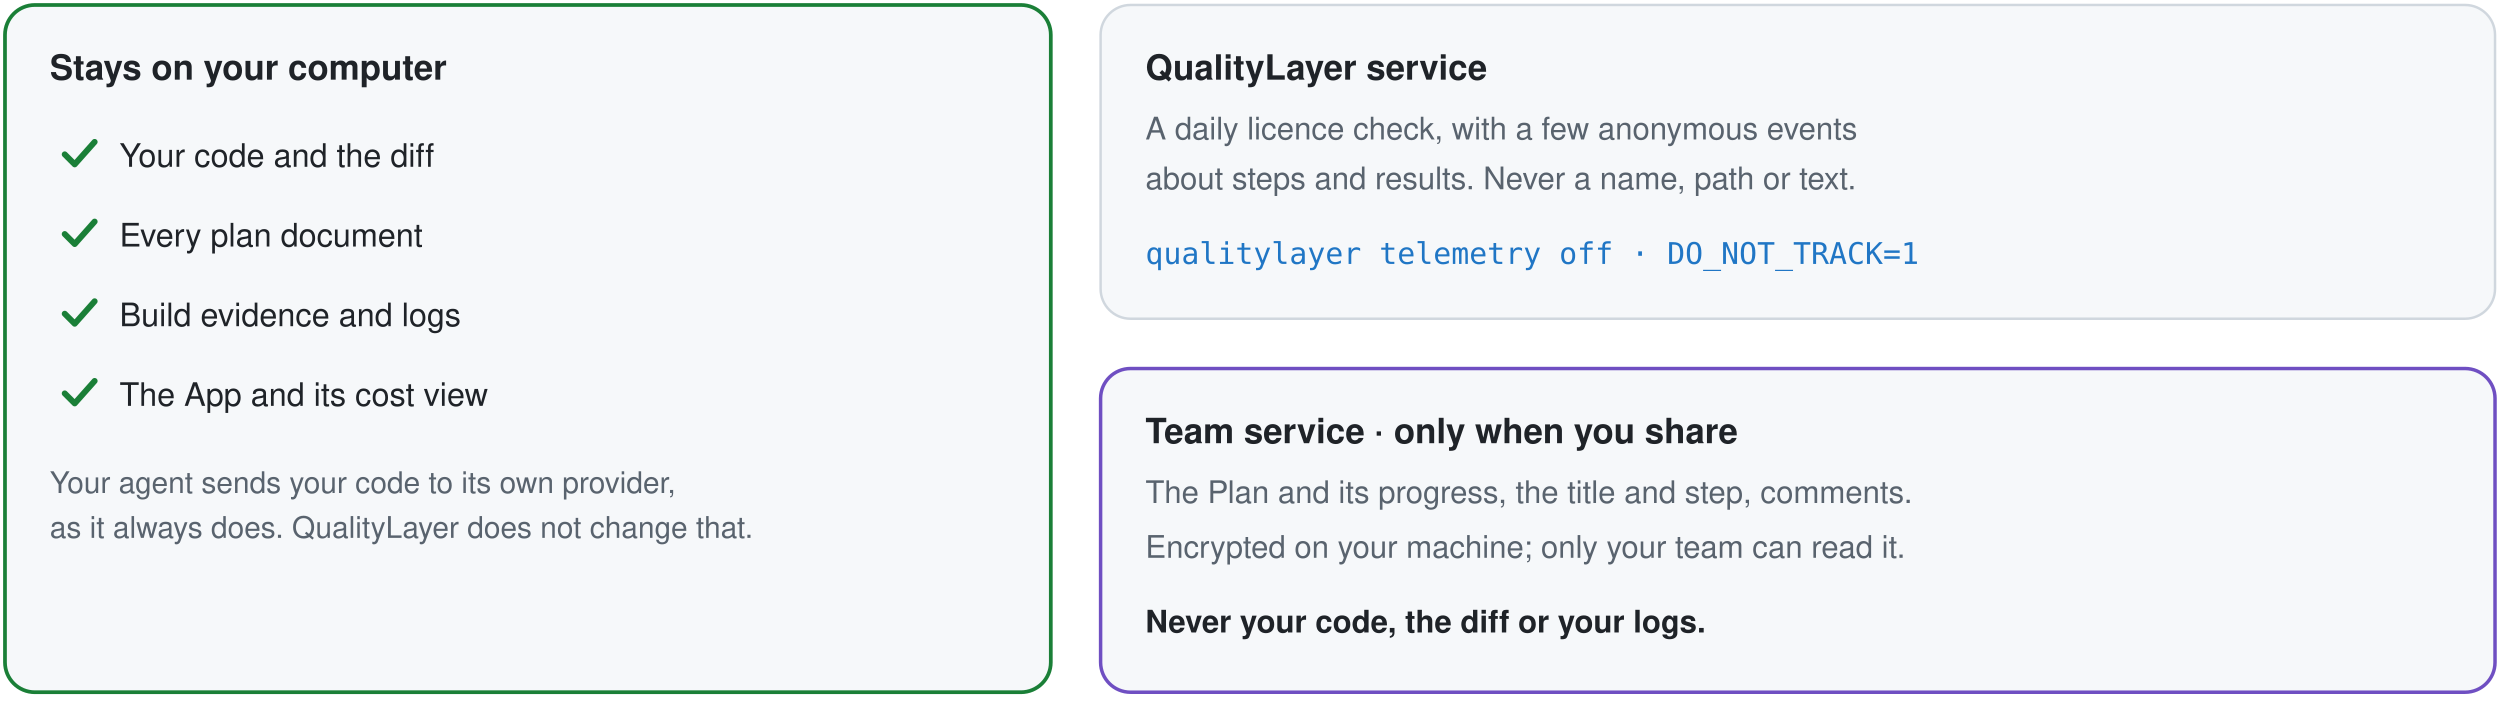
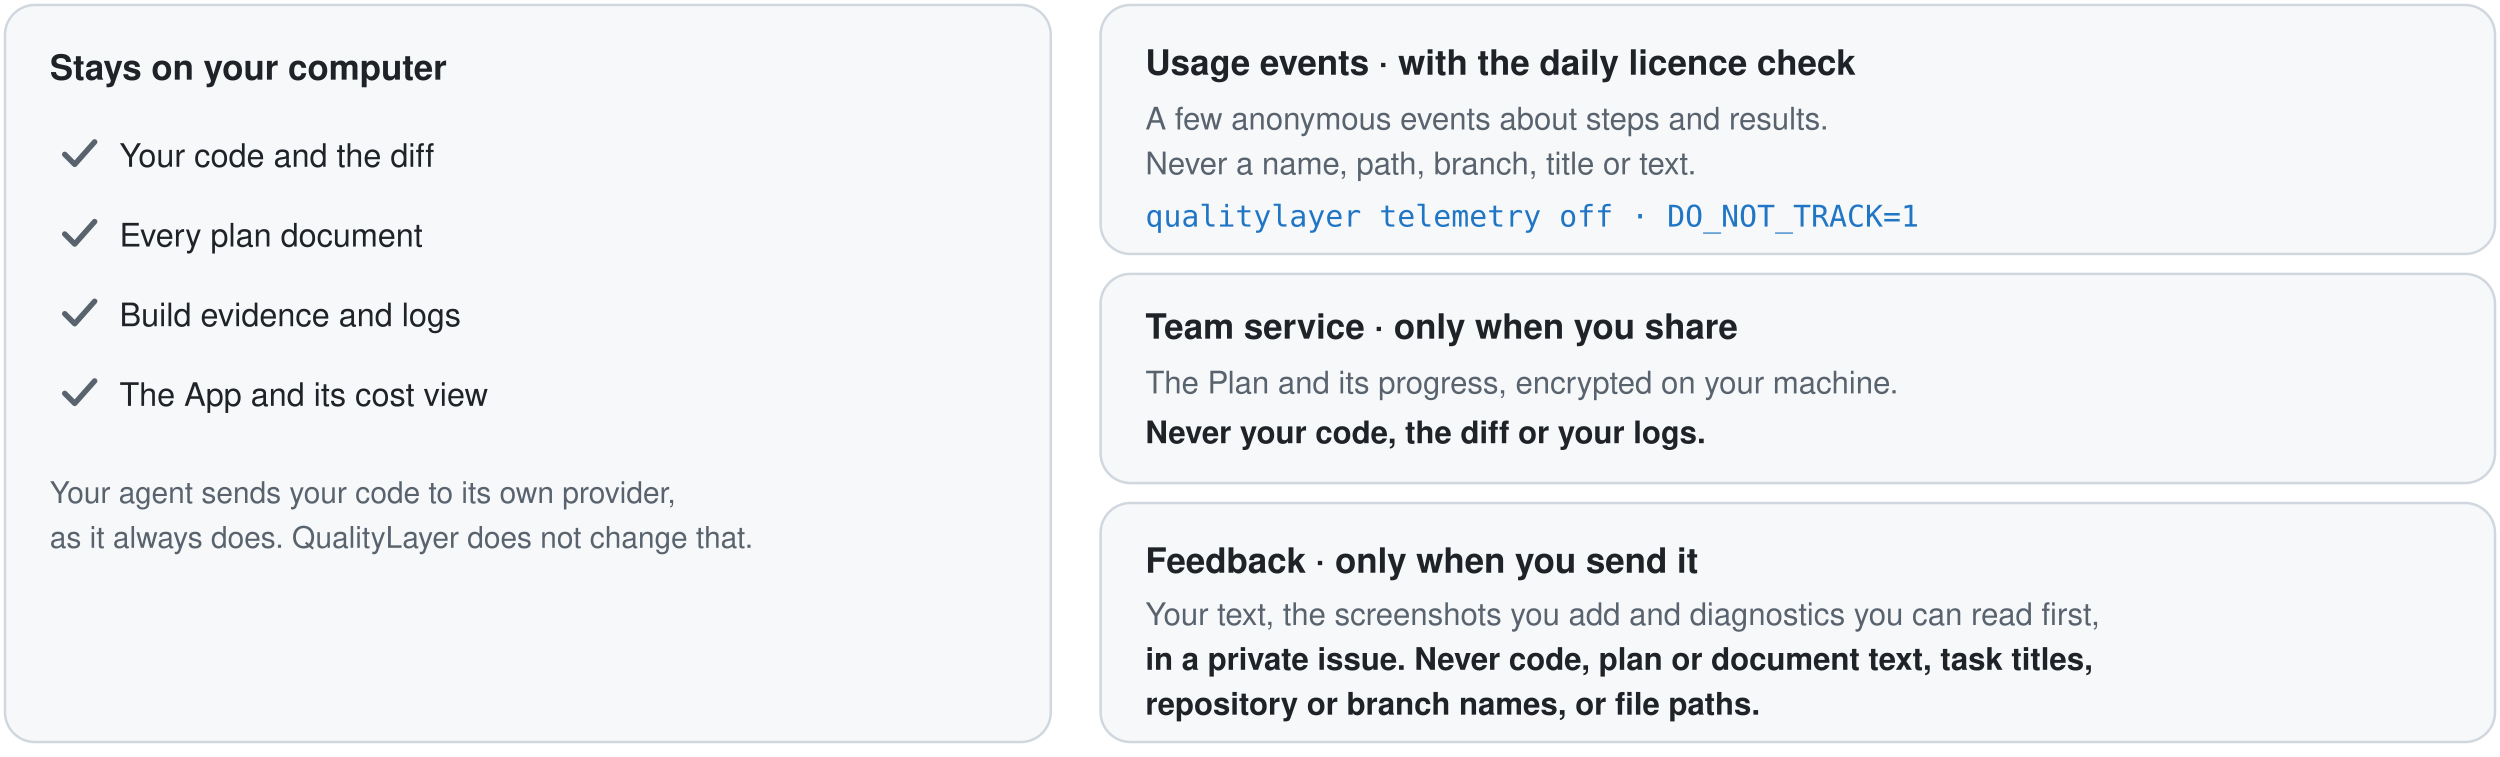
- <svg xmlns="http://www.w3.org/2000/svg" width="1004" height="284" viewBox="-2 -2 1004 284" role="img" aria-label="What stays on your computer, what the licence check sends, and what sharing sends to the team service">
-   <rect x="0" y="0" width="420" height="276" rx="12" fill="#f6f8fa" stroke="#1a7f37" stroke-width="1.5" />
+ <svg xmlns="http://www.w3.org/2000/svg" width="1004" height="304" viewBox="-2 -2 1004 304" role="img" aria-label="What stays on your computer, what the licence check sends, what sharing sends to the team service, and what a feedback report sends to a private issue">
+   <rect x="0" y="0" width="420" height="296" rx="12" fill="#f6f8fa" stroke="#d0d7de" stroke-width="1" />
  <text x="18" y="30" font-family="-apple-system, BlinkMacSystemFont, 'Segoe UI', 'Helvetica Neue', Helvetica, Arial, sans-serif" font-size="14" font-weight="650" fill="#1f2328" text-anchor="start">Stays on your computer</text>
-   <path d="M24 60 l4 4 l8 -9" fill="none" stroke="#1a7f37" stroke-width="2.4" stroke-linecap="round" stroke-linejoin="round" />
+   <path d="M24 60 l4 4 l8 -9" fill="none" stroke="#59636e" stroke-width="2.2" stroke-linecap="round" stroke-linejoin="round" />
  <text x="46" y="65" font-family="-apple-system, BlinkMacSystemFont, 'Segoe UI', 'Helvetica Neue', Helvetica, Arial, sans-serif" font-size="13" font-weight="500" fill="#1f2328" text-anchor="start">Your code and the diff</text>
-   <path d="M24 92 l4 4 l8 -9" fill="none" stroke="#1a7f37" stroke-width="2.4" stroke-linecap="round" stroke-linejoin="round" />
+   <path d="M24 92 l4 4 l8 -9" fill="none" stroke="#59636e" stroke-width="2.2" stroke-linecap="round" stroke-linejoin="round" />
  <text x="46" y="97" font-family="-apple-system, BlinkMacSystemFont, 'Segoe UI', 'Helvetica Neue', Helvetica, Arial, sans-serif" font-size="13" font-weight="500" fill="#1f2328" text-anchor="start">Every plan document</text>
-   <path d="M24 124 l4 4 l8 -9" fill="none" stroke="#1a7f37" stroke-width="2.4" stroke-linecap="round" stroke-linejoin="round" />
+   <path d="M24 124 l4 4 l8 -9" fill="none" stroke="#59636e" stroke-width="2.2" stroke-linecap="round" stroke-linejoin="round" />
  <text x="46" y="129" font-family="-apple-system, BlinkMacSystemFont, 'Segoe UI', 'Helvetica Neue', Helvetica, Arial, sans-serif" font-size="13" font-weight="500" fill="#1f2328" text-anchor="start">Build evidence and logs</text>
-   <path d="M24 156 l4 4 l8 -9" fill="none" stroke="#1a7f37" stroke-width="2.4" stroke-linecap="round" stroke-linejoin="round" />
+   <path d="M24 156 l4 4 l8 -9" fill="none" stroke="#59636e" stroke-width="2.2" stroke-linecap="round" stroke-linejoin="round" />
  <text x="46" y="161" font-family="-apple-system, BlinkMacSystemFont, 'Segoe UI', 'Helvetica Neue', Helvetica, Arial, sans-serif" font-size="13" font-weight="500" fill="#1f2328" text-anchor="start">The App and its cost view</text>
-   <text x="18" y="196" font-family="-apple-system, BlinkMacSystemFont, 'Segoe UI', 'Helvetica Neue', Helvetica, Arial, sans-serif" font-size="12" font-weight="400" fill="#59636e" text-anchor="start">Your agent sends your code to its own provider,</text>
-   <text x="18" y="214" font-family="-apple-system, BlinkMacSystemFont, 'Segoe UI', 'Helvetica Neue', Helvetica, Arial, sans-serif" font-size="12" font-weight="400" fill="#59636e" text-anchor="start">as it always does. QualityLayer does not change that.</text>
-   <rect x="440" y="0" width="560" height="126" rx="12" fill="#f6f8fa" stroke="#d0d7de" stroke-width="1" />
-   <text x="458" y="30" font-family="-apple-system, BlinkMacSystemFont, 'Segoe UI', 'Helvetica Neue', Helvetica, Arial, sans-serif" font-size="14" font-weight="650" fill="#1f2328" text-anchor="start">QualityLayer service</text>
-   <text x="458" y="54" font-family="-apple-system, BlinkMacSystemFont, 'Segoe UI', 'Helvetica Neue', Helvetica, Arial, sans-serif" font-size="12.5" font-weight="400" fill="#59636e" text-anchor="start">A daily licence check, with a few anonymous events</text>
-   <text x="458" y="74" font-family="-apple-system, BlinkMacSystemFont, 'Segoe UI', 'Helvetica Neue', Helvetica, Arial, sans-serif" font-size="12.5" font-weight="400" fill="#59636e" text-anchor="start">about steps and results. Never a name, path or text.</text>
-   <text x="458" y="104" font-family="ui-monospace, SFMono-Regular, Menlo, Consolas, monospace" font-size="12" font-weight="500" fill="#2076c5" text-anchor="start">qualitylayer telemetry off  ·  DO_NOT_TRACK=1</text>
-   <rect x="440" y="146" width="560" height="130" rx="12" fill="#f6f8fa" stroke="#6f4fc2" stroke-width="1.4" />
-   <text x="458" y="176" font-family="-apple-system, BlinkMacSystemFont, 'Segoe UI', 'Helvetica Neue', Helvetica, Arial, sans-serif" font-size="14" font-weight="650" fill="#1f2328" text-anchor="start">Team service · only when you share</text>
-   <text x="458" y="200" font-family="-apple-system, BlinkMacSystemFont, 'Segoe UI', 'Helvetica Neue', Helvetica, Arial, sans-serif" font-size="12.5" font-weight="400" fill="#59636e" text-anchor="start">The Plan and its progress, the title and step, comments.</text>
-   <text x="458" y="222" font-family="-apple-system, BlinkMacSystemFont, 'Segoe UI', 'Helvetica Neue', Helvetica, Arial, sans-serif" font-size="12.5" font-weight="400" fill="#59636e" text-anchor="start">Encrypted on your machine; only your team can read it.</text>
-   <text x="458" y="252" font-family="-apple-system, BlinkMacSystemFont, 'Segoe UI', 'Helvetica Neue', Helvetica, Arial, sans-serif" font-size="12.5" font-weight="600" fill="#1f2328" text-anchor="start">Never your code, the diff or your logs.</text>
+   <text x="18" y="200" font-family="-apple-system, BlinkMacSystemFont, 'Segoe UI', 'Helvetica Neue', Helvetica, Arial, sans-serif" font-size="12" font-weight="400" fill="#59636e" text-anchor="start">Your agent sends your code to its own provider,</text>
+   <text x="18" y="218" font-family="-apple-system, BlinkMacSystemFont, 'Segoe UI', 'Helvetica Neue', Helvetica, Arial, sans-serif" font-size="12" font-weight="400" fill="#59636e" text-anchor="start">as it always does. QualityLayer does not change that.</text>
+   <rect x="440" y="0" width="560" height="100" rx="12" fill="#f6f8fa" stroke="#d0d7de" stroke-width="1" />
+   <text x="458" y="28" font-family="-apple-system, BlinkMacSystemFont, 'Segoe UI', 'Helvetica Neue', Helvetica, Arial, sans-serif" font-size="14" font-weight="650" fill="#1f2328" text-anchor="start">Usage events · with the daily licence check</text>
+   <text x="458" y="50" font-family="-apple-system, BlinkMacSystemFont, 'Segoe UI', 'Helvetica Neue', Helvetica, Arial, sans-serif" font-size="12.5" font-weight="400" fill="#59636e" text-anchor="start">A few anonymous events about steps and results.</text>
+   <text x="458" y="68" font-family="-apple-system, BlinkMacSystemFont, 'Segoe UI', 'Helvetica Neue', Helvetica, Arial, sans-serif" font-size="12.5" font-weight="400" fill="#59636e" text-anchor="start">Never a name, path, branch, title or text.</text>
+   <text x="458" y="89" font-family="ui-monospace, SFMono-Regular, Menlo, Consolas, monospace" font-size="12" font-weight="500" fill="#2076c5" text-anchor="start">qualitylayer telemetry off  ·  DO_NOT_TRACK=1</text>
+   <rect x="440" y="108" width="560" height="84" rx="12" fill="#f6f8fa" stroke="#d0d7de" stroke-width="1" />
+   <text x="458" y="134" font-family="-apple-system, BlinkMacSystemFont, 'Segoe UI', 'Helvetica Neue', Helvetica, Arial, sans-serif" font-size="14" font-weight="650" fill="#1f2328" text-anchor="start">Team service · only when you share</text>
+   <text x="458" y="156" font-family="-apple-system, BlinkMacSystemFont, 'Segoe UI', 'Helvetica Neue', Helvetica, Arial, sans-serif" font-size="12.5" font-weight="400" fill="#59636e" text-anchor="start">The Plan and its progress, encrypted on your machine.</text>
+   <text x="458" y="176" font-family="-apple-system, BlinkMacSystemFont, 'Segoe UI', 'Helvetica Neue', Helvetica, Arial, sans-serif" font-size="12.5" font-weight="600" fill="#1f2328" text-anchor="start">Never your code, the diff or your logs.</text>
+   <rect x="440" y="200" width="560" height="96" rx="12" fill="#f6f8fa" stroke="#d0d7de" stroke-width="1" />
+   <text x="458" y="228" font-family="-apple-system, BlinkMacSystemFont, 'Segoe UI', 'Helvetica Neue', Helvetica, Arial, sans-serif" font-size="14" font-weight="650" fill="#1f2328" text-anchor="start">Feedback · only when you send it</text>
+   <text x="458" y="249" font-family="-apple-system, BlinkMacSystemFont, 'Segoe UI', 'Helvetica Neue', Helvetica, Arial, sans-serif" font-size="12.5" font-weight="400" fill="#59636e" text-anchor="start">Your text, the screenshots you add and diagnostics you can read first,</text>
+   <text x="458" y="267" font-family="-apple-system, BlinkMacSystemFont, 'Segoe UI', 'Helvetica Neue', Helvetica, Arial, sans-serif" font-size="12.5" font-weight="600" fill="#1f2328" text-anchor="start">in a private issue. Never code, plan or document text, task titles,</text>
+   <text x="458" y="285" font-family="-apple-system, BlinkMacSystemFont, 'Segoe UI', 'Helvetica Neue', Helvetica, Arial, sans-serif" font-size="12.5" font-weight="600" fill="#1f2328" text-anchor="start">repository or branch names, or file paths.</text>
</svg>
